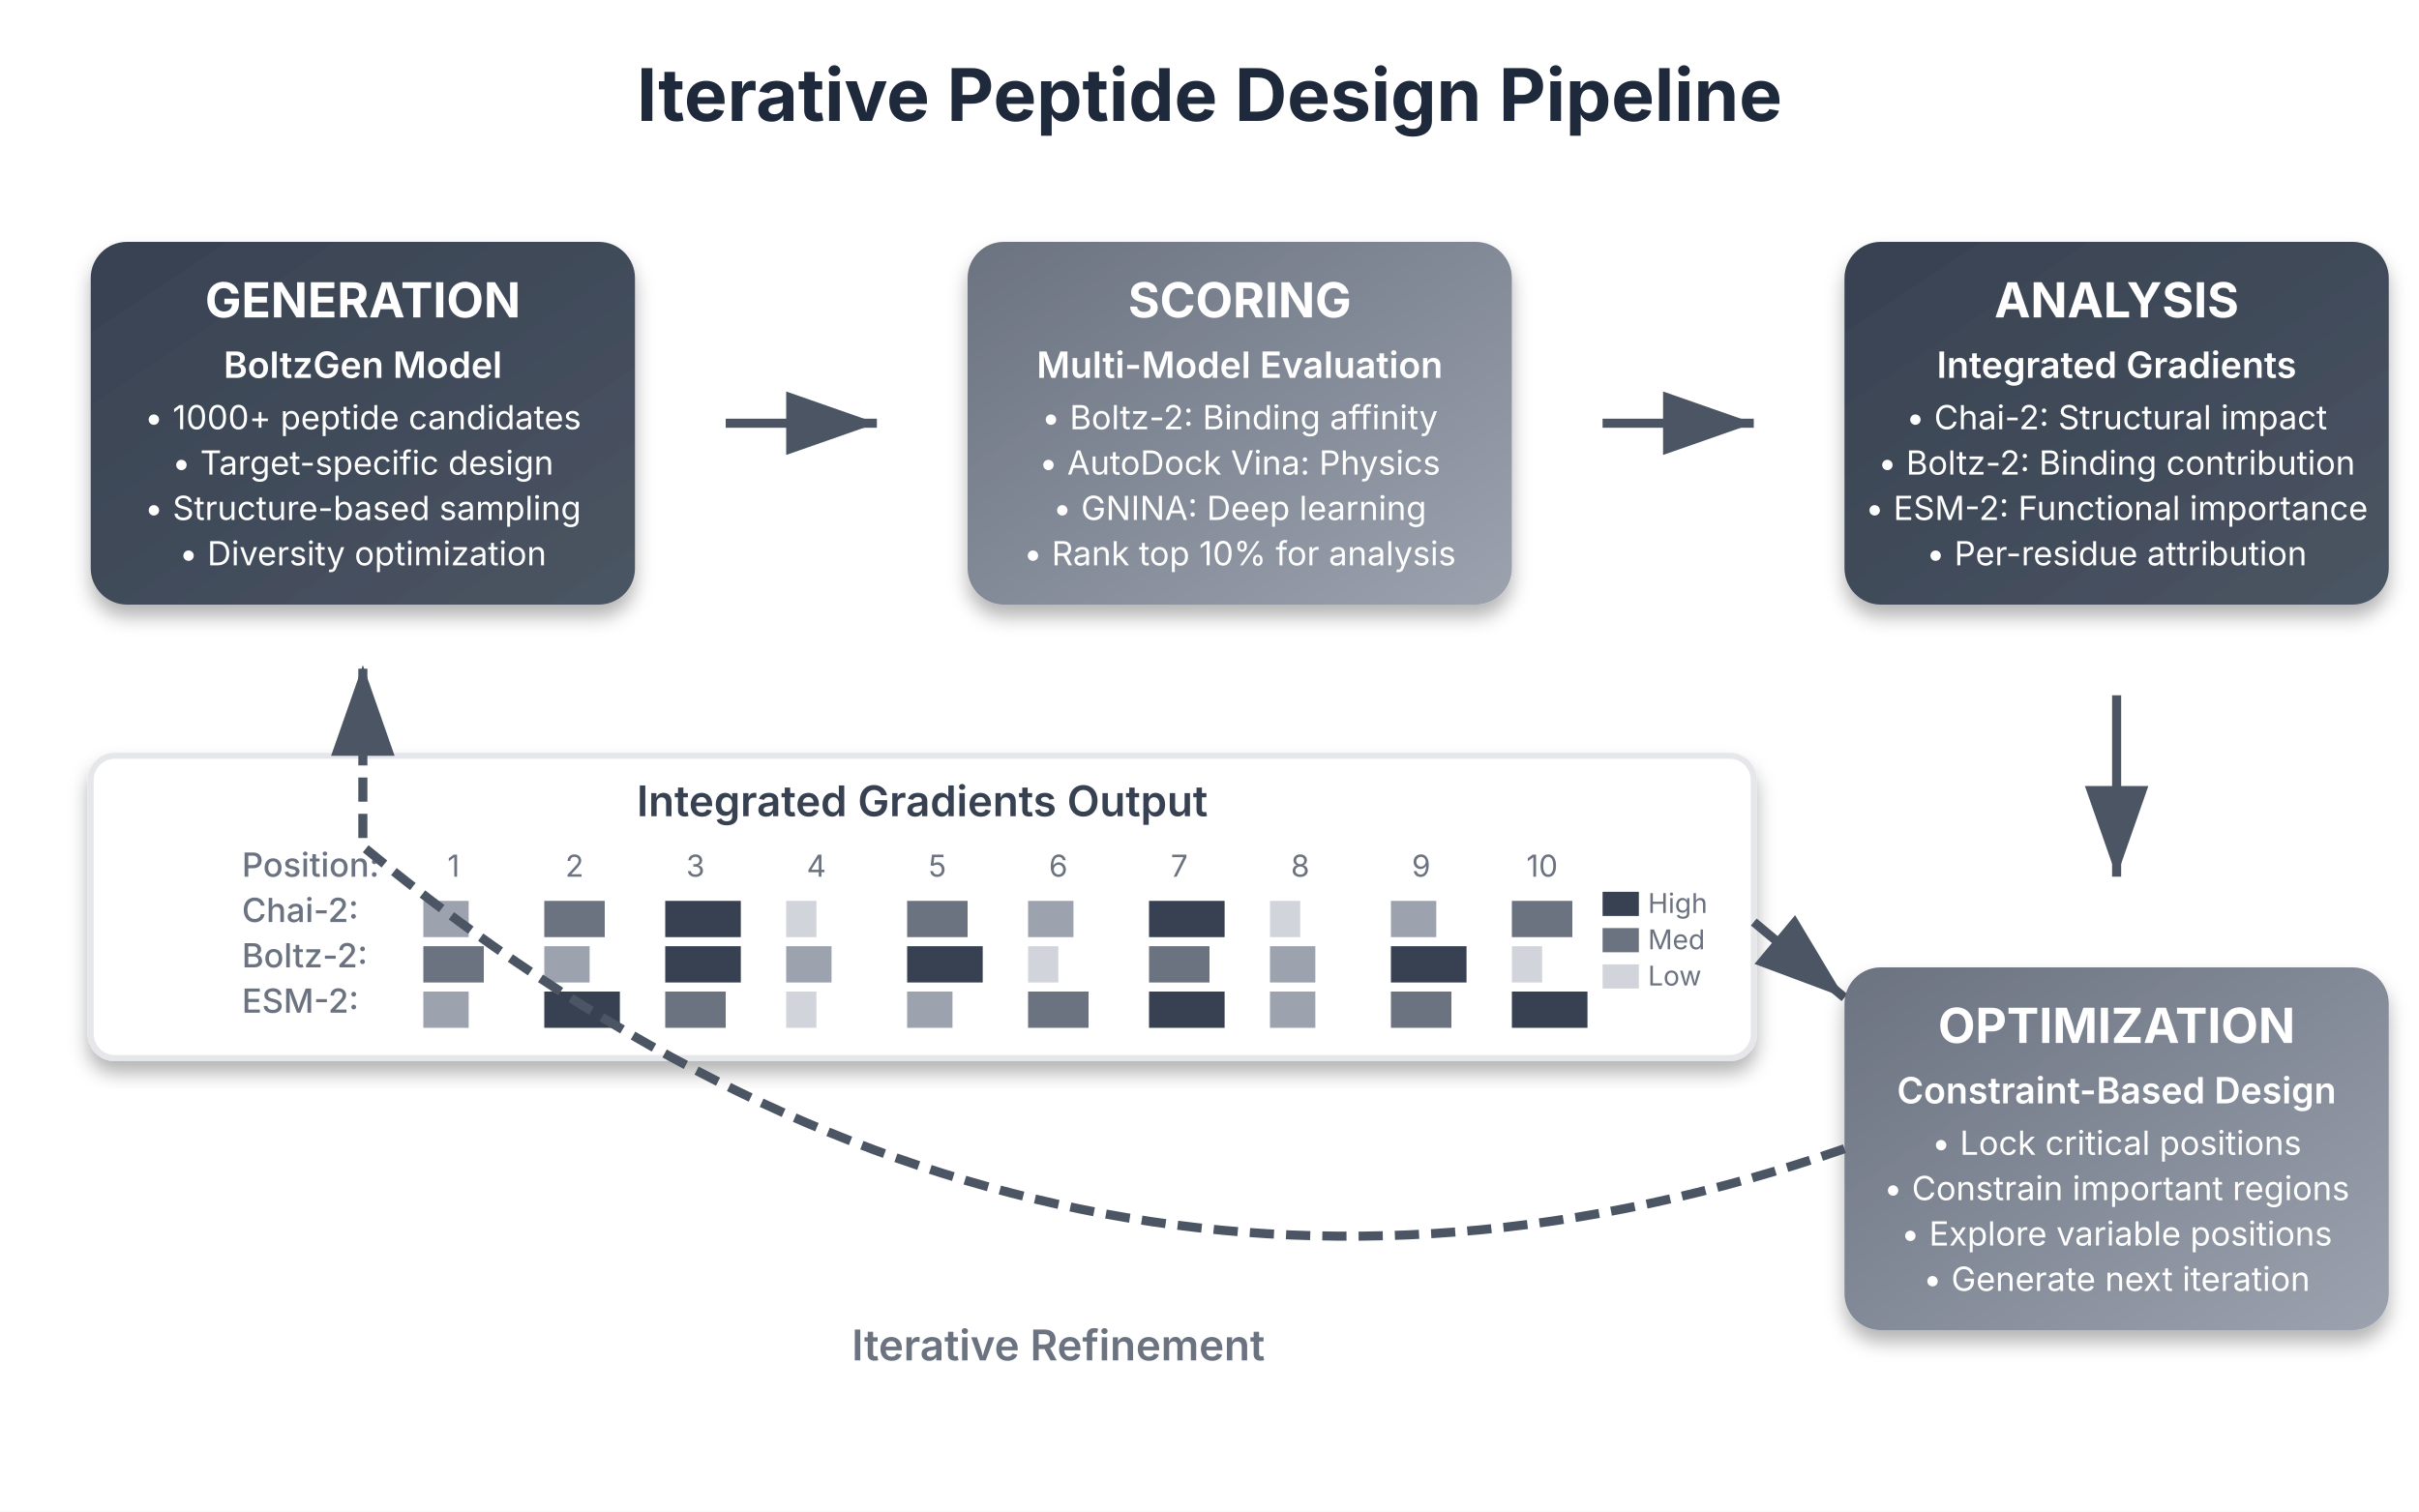
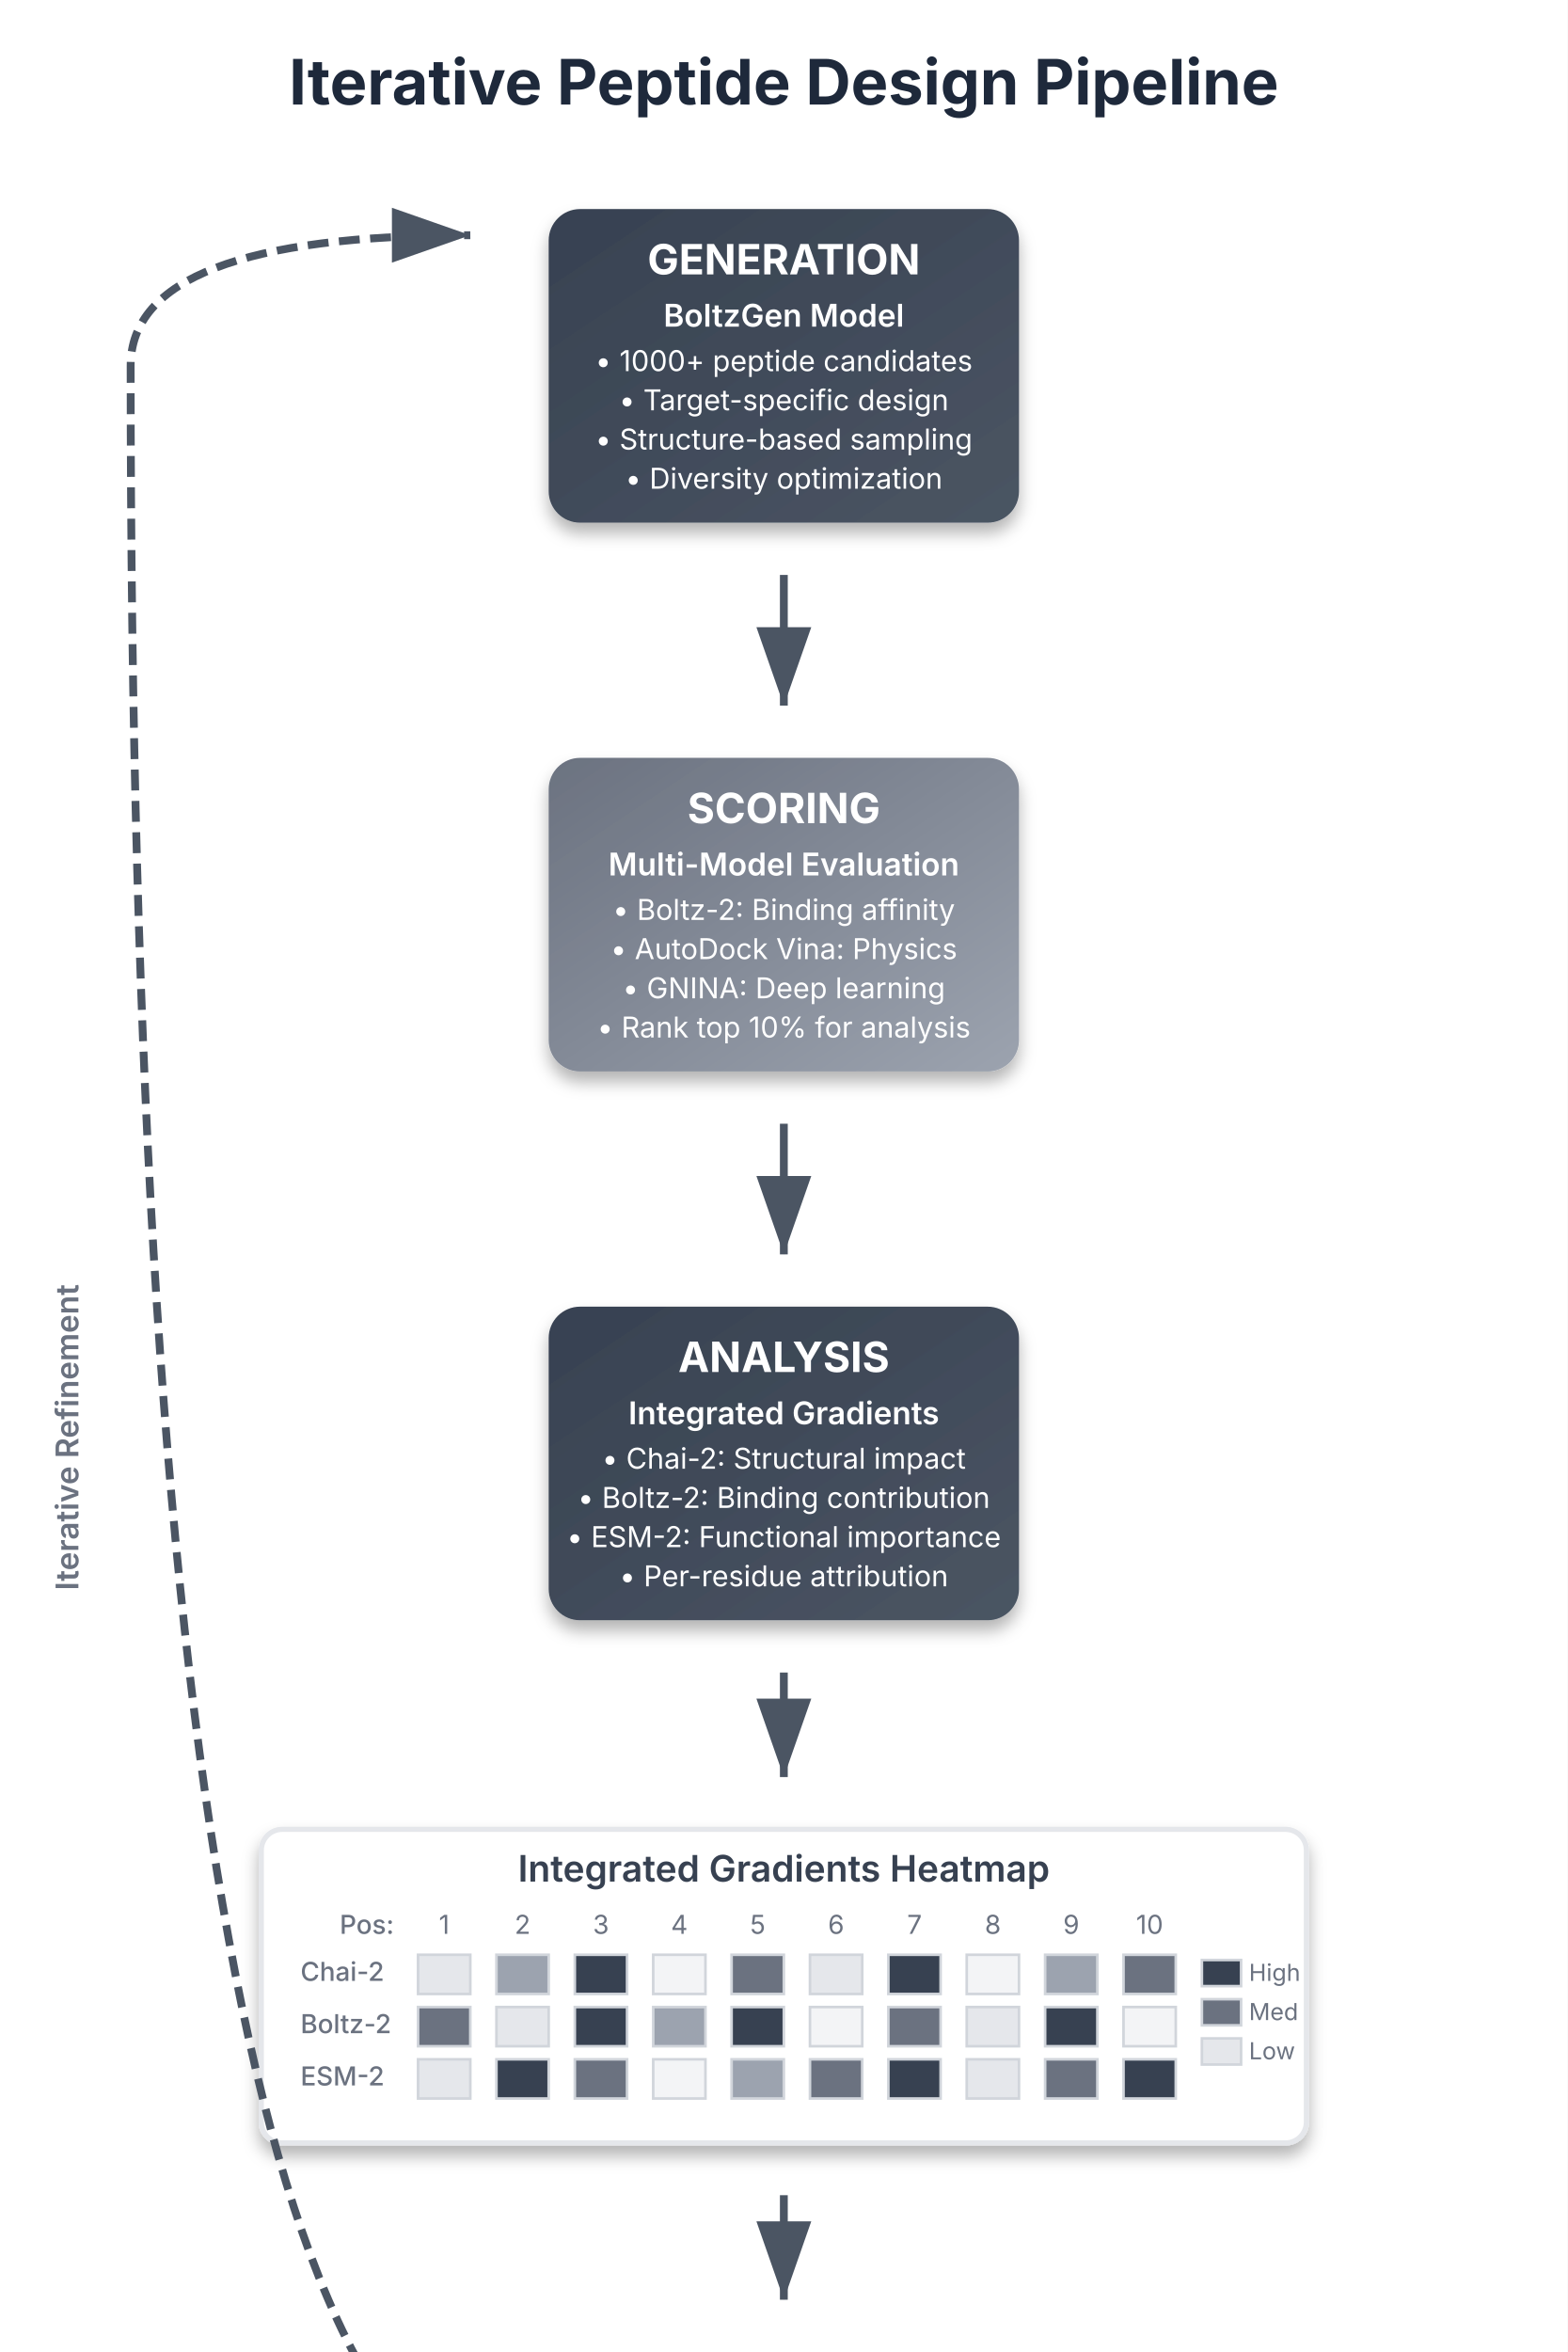
- <svg xmlns="http://www.w3.org/2000/svg" width="800" height="500" viewBox="0 0 800 500">
+ <svg xmlns="http://www.w3.org/2000/svg" width="600" height="900" viewBox="0 0 600 900">
  <defs>
    <linearGradient id="primaryGrad" x1="0%" y1="0%" x2="100%" y2="100%">
      <stop offset="0%" style="stop-color:#374151;stop-opacity:1" />
      <stop offset="100%" style="stop-color:#4B5563;stop-opacity:1" />
    </linearGradient>
    <linearGradient id="secondaryGrad" x1="0%" y1="0%" x2="100%" y2="100%">
      <stop offset="0%" style="stop-color:#6B7280;stop-opacity:1" />
      <stop offset="100%" style="stop-color:#9CA3AF;stop-opacity:1" />
    </linearGradient>
    <filter id="shadow">
      <feDropShadow dx="0" dy="4" stdDeviation="3" flood-opacity="0.3" />
    </filter>
  </defs>
-   <rect width="800" height="500" fill="#FFFFFF" />
-   <text x="400" y="40" text-anchor="middle" fill="#1E293B" font-family="Inter, sans-serif" font-size="24" font-weight="700">
+   <rect width="600" height="900" fill="#FFFFFF" />
+   <text x="300" y="40" text-anchor="middle" fill="#1E293B" font-family="Inter, sans-serif" font-size="24" font-weight="700">
    Iterative Peptide Design Pipeline
  </text>
-   <g transform="translate(30, 80)">
+   <g transform="translate(210, 80)">
    <rect width="180" height="120" rx="12" fill="url(#primaryGrad)" filter="url(#shadow)" />
    <text x="90" y="25" text-anchor="middle" fill="white" font-family="Inter, sans-serif" font-size="16" font-weight="700">
      GENERATION
    </text>
    <text x="90" y="45" text-anchor="middle" fill="white" font-family="Inter, sans-serif" font-size="12" font-weight="600">
      BoltzGen Model
    </text>
    <text x="90" y="62" text-anchor="middle" fill="white" font-family="Inter, sans-serif" font-size="11">
      • 1000+ peptide candidates
    </text>
    <text x="90" y="77" text-anchor="middle" fill="white" font-family="Inter, sans-serif" font-size="11">
      • Target-specific design
    </text>
    <text x="90" y="92" text-anchor="middle" fill="white" font-family="Inter, sans-serif" font-size="11">
      • Structure-based sampling
    </text>
    <text x="90" y="107" text-anchor="middle" fill="white" font-family="Inter, sans-serif" font-size="11">
      • Diversity optimization
    </text>
  </g>
-   <path d="M 240 140 L 290 140" stroke="#4B5563" stroke-width="3" fill="none" marker-end="url(#arrowhead)" />
-   <g transform="translate(320, 80)">
+   <path d="M 300 220 L 300 270" stroke="#4B5563" stroke-width="3" fill="none" marker-end="url(#arrowhead)" />
+   <g transform="translate(210, 290)">
    <rect width="180" height="120" rx="12" fill="url(#secondaryGrad)" filter="url(#shadow)" />
    <text x="90" y="25" text-anchor="middle" fill="white" font-family="Inter, sans-serif" font-size="16" font-weight="700">
      SCORING
    </text>
    <text x="90" y="45" text-anchor="middle" fill="white" font-family="Inter, sans-serif" font-size="12" font-weight="600">
      Multi-Model Evaluation
    </text>
    <text x="90" y="62" text-anchor="middle" fill="white" font-family="Inter, sans-serif" font-size="11">
      • Boltz-2: Binding affinity
    </text>
    <text x="90" y="77" text-anchor="middle" fill="white" font-family="Inter, sans-serif" font-size="11">
      • AutoDock Vina: Physics
    </text>
    <text x="90" y="92" text-anchor="middle" fill="white" font-family="Inter, sans-serif" font-size="11">
      • GNINA: Deep learning
    </text>
    <text x="90" y="107" text-anchor="middle" fill="white" font-family="Inter, sans-serif" font-size="11">
      • Rank top 10% for analysis
    </text>
  </g>
-   <path d="M 530 140 L 580 140" stroke="#4B5563" stroke-width="3" fill="none" marker-end="url(#arrowhead)" />
-   <g transform="translate(610, 80)">
+   <path d="M 300 430 L 300 480" stroke="#4B5563" stroke-width="3" fill="none" marker-end="url(#arrowhead)" />
+   <g transform="translate(210, 500)">
    <rect width="180" height="120" rx="12" fill="url(#primaryGrad)" filter="url(#shadow)" />
    <text x="90" y="25" text-anchor="middle" fill="white" font-family="Inter, sans-serif" font-size="16" font-weight="700">
      ANALYSIS
    </text>
    <text x="90" y="45" text-anchor="middle" fill="white" font-family="Inter, sans-serif" font-size="12" font-weight="600">
      Integrated Gradients
    </text>
    <text x="90" y="62" text-anchor="middle" fill="white" font-family="Inter, sans-serif" font-size="11">
      • Chai-2: Structural impact
    </text>
    <text x="90" y="77" text-anchor="middle" fill="white" font-family="Inter, sans-serif" font-size="11">
      • Boltz-2: Binding contribution
    </text>
    <text x="90" y="92" text-anchor="middle" fill="white" font-family="Inter, sans-serif" font-size="11">
      • ESM-2: Functional importance
    </text>
    <text x="90" y="107" text-anchor="middle" fill="white" font-family="Inter, sans-serif" font-size="11">
      • Per-residue attribution
    </text>
  </g>
-   <g transform="translate(30, 250)">
-     <rect width="550" height="100" rx="8" fill="white" stroke="#E5E7EB" stroke-width="2" filter="url(#shadow)" />
-     <text x="275" y="20" text-anchor="middle" fill="#374151" font-family="Inter, sans-serif" font-size="14" font-weight="600">
-       Integrated Gradients Output
+   <path d="M 300 640 L 300 680" stroke="#4B5563" stroke-width="3" fill="none" marker-end="url(#arrowhead)" />
+   <g transform="translate(100, 700)">
+     <rect width="400" height="120" rx="8" fill="white" stroke="#E5E7EB" stroke-width="2" filter="url(#shadow)" />
+     <text x="200" y="20" text-anchor="middle" fill="#374151" font-family="Inter, sans-serif" font-size="14" font-weight="600">
+       Integrated Gradients Heatmap
    </text>
-     <text x="50" y="40" fill="#6B7280" font-family="Inter, sans-serif" font-size="11" font-weight="500">Position:</text>
-     <text x="120" y="40" text-anchor="middle" fill="#6B7280" font-family="Inter, sans-serif" font-size="10">1</text>
-     <text x="160" y="40" text-anchor="middle" fill="#6B7280" font-family="Inter, sans-serif" font-size="10">2</text>
-     <text x="200" y="40" text-anchor="middle" fill="#6B7280" font-family="Inter, sans-serif" font-size="10">3</text>
-     <text x="240" y="40" text-anchor="middle" fill="#6B7280" font-family="Inter, sans-serif" font-size="10">4</text>
-     <text x="280" y="40" text-anchor="middle" fill="#6B7280" font-family="Inter, sans-serif" font-size="10">5</text>
-     <text x="320" y="40" text-anchor="middle" fill="#6B7280" font-family="Inter, sans-serif" font-size="10">6</text>
-     <text x="360" y="40" text-anchor="middle" fill="#6B7280" font-family="Inter, sans-serif" font-size="10">7</text>
-     <text x="400" y="40" text-anchor="middle" fill="#6B7280" font-family="Inter, sans-serif" font-size="10">8</text>
-     <text x="440" y="40" text-anchor="middle" fill="#6B7280" font-family="Inter, sans-serif" font-size="10">9</text>
-     <text x="480" y="40" text-anchor="middle" fill="#6B7280" font-family="Inter, sans-serif" font-size="10">10</text>
-     <text x="50" y="55" fill="#6B7280" font-family="Inter, sans-serif" font-size="11" font-weight="500">Chai-2:</text>
-     <rect x="110" y="48" width="15" height="12" fill="#9CA3AF" />
-     <rect x="150" y="48" width="20" height="12" fill="#6B7280" />
-     <rect x="190" y="48" width="25" height="12" fill="#374151" />
-     <rect x="230" y="48" width="10" height="12" fill="#D1D5DB" />
-     <rect x="270" y="48" width="20" height="12" fill="#6B7280" />
-     <rect x="310" y="48" width="15" height="12" fill="#9CA3AF" />
-     <rect x="350" y="48" width="25" height="12" fill="#374151" />
-     <rect x="390" y="48" width="10" height="12" fill="#D1D5DB" />
-     <rect x="430" y="48" width="15" height="12" fill="#9CA3AF" />
-     <rect x="470" y="48" width="20" height="12" fill="#6B7280" />
-     <text x="50" y="70" fill="#6B7280" font-family="Inter, sans-serif" font-size="11" font-weight="500">Boltz-2:</text>
-     <rect x="110" y="63" width="20" height="12" fill="#6B7280" />
-     <rect x="150" y="63" width="15" height="12" fill="#9CA3AF" />
-     <rect x="190" y="63" width="25" height="12" fill="#374151" />
-     <rect x="230" y="63" width="15" height="12" fill="#9CA3AF" />
-     <rect x="270" y="63" width="25" height="12" fill="#374151" />
-     <rect x="310" y="63" width="10" height="12" fill="#D1D5DB" />
-     <rect x="350" y="63" width="20" height="12" fill="#6B7280" />
-     <rect x="390" y="63" width="15" height="12" fill="#9CA3AF" />
-     <rect x="430" y="63" width="25" height="12" fill="#374151" />
-     <rect x="470" y="63" width="10" height="12" fill="#D1D5DB" />
-     <text x="50" y="85" fill="#6B7280" font-family="Inter, sans-serif" font-size="11" font-weight="500">ESM-2:</text>
-     <rect x="110" y="78" width="15" height="12" fill="#9CA3AF" />
-     <rect x="150" y="78" width="25" height="12" fill="#374151" />
-     <rect x="190" y="78" width="20" height="12" fill="#6B7280" />
-     <rect x="230" y="78" width="10" height="12" fill="#D1D5DB" />
-     <rect x="270" y="78" width="15" height="12" fill="#9CA3AF" />
-     <rect x="310" y="78" width="20" height="12" fill="#6B7280" />
-     <rect x="350" y="78" width="25" height="12" fill="#374151" />
-     <rect x="390" y="78" width="15" height="12" fill="#9CA3AF" />
-     <rect x="430" y="78" width="20" height="12" fill="#6B7280" />
-     <rect x="470" y="78" width="25" height="12" fill="#374151" />
-     <g transform="translate(500, 45)">
-       <rect x="0" y="0" width="12" height="8" fill="#374151" />
-       <text x="15" y="7" fill="#6B7280" font-family="Inter, sans-serif" font-size="9">High</text>
-       <rect x="0" y="12" width="12" height="8" fill="#6B7280" />
-       <text x="15" y="19" fill="#6B7280" font-family="Inter, sans-serif" font-size="9">Med</text>
-       <rect x="0" y="24" width="12" height="8" fill="#D1D5DB" />
-       <text x="15" y="31" fill="#6B7280" font-family="Inter, sans-serif" font-size="9">Low</text>
+     <text x="30" y="40" fill="#6B7280" font-family="Inter, sans-serif" font-size="10" font-weight="500">Pos:</text>
+     <text x="70" y="40" text-anchor="middle" fill="#6B7280" font-family="Inter, sans-serif" font-size="10">1</text>
+     <text x="100" y="40" text-anchor="middle" fill="#6B7280" font-family="Inter, sans-serif" font-size="10">2</text>
+     <text x="130" y="40" text-anchor="middle" fill="#6B7280" font-family="Inter, sans-serif" font-size="10">3</text>
+     <text x="160" y="40" text-anchor="middle" fill="#6B7280" font-family="Inter, sans-serif" font-size="10">4</text>
+     <text x="190" y="40" text-anchor="middle" fill="#6B7280" font-family="Inter, sans-serif" font-size="10">5</text>
+     <text x="220" y="40" text-anchor="middle" fill="#6B7280" font-family="Inter, sans-serif" font-size="10">6</text>
+     <text x="250" y="40" text-anchor="middle" fill="#6B7280" font-family="Inter, sans-serif" font-size="10">7</text>
+     <text x="280" y="40" text-anchor="middle" fill="#6B7280" font-family="Inter, sans-serif" font-size="10">8</text>
+     <text x="310" y="40" text-anchor="middle" fill="#6B7280" font-family="Inter, sans-serif" font-size="10">9</text>
+     <text x="340" y="40" text-anchor="middle" fill="#6B7280" font-family="Inter, sans-serif" font-size="10">10</text>
+     <text x="15" y="58" fill="#6B7280" font-family="Inter, sans-serif" font-size="10" font-weight="500">Chai-2</text>
+     <rect x="60" y="48" width="20" height="15" fill="#E5E7EB" stroke="#D1D5DB" />
+     <rect x="90" y="48" width="20" height="15" fill="#9CA3AF" stroke="#D1D5DB" />
+     <rect x="120" y="48" width="20" height="15" fill="#374151" stroke="#D1D5DB" />
+     <rect x="150" y="48" width="20" height="15" fill="#F3F4F6" stroke="#D1D5DB" />
+     <rect x="180" y="48" width="20" height="15" fill="#6B7280" stroke="#D1D5DB" />
+     <rect x="210" y="48" width="20" height="15" fill="#E5E7EB" stroke="#D1D5DB" />
+     <rect x="240" y="48" width="20" height="15" fill="#374151" stroke="#D1D5DB" />
+     <rect x="270" y="48" width="20" height="15" fill="#F3F4F6" stroke="#D1D5DB" />
+     <rect x="300" y="48" width="20" height="15" fill="#9CA3AF" stroke="#D1D5DB" />
+     <rect x="330" y="48" width="20" height="15" fill="#6B7280" stroke="#D1D5DB" />
+     <text x="15" y="78" fill="#6B7280" font-family="Inter, sans-serif" font-size="10" font-weight="500">Boltz-2</text>
+     <rect x="60" y="68" width="20" height="15" fill="#6B7280" stroke="#D1D5DB" />
+     <rect x="90" y="68" width="20" height="15" fill="#E5E7EB" stroke="#D1D5DB" />
+     <rect x="120" y="68" width="20" height="15" fill="#374151" stroke="#D1D5DB" />
+     <rect x="150" y="68" width="20" height="15" fill="#9CA3AF" stroke="#D1D5DB" />
+     <rect x="180" y="68" width="20" height="15" fill="#374151" stroke="#D1D5DB" />
+     <rect x="210" y="68" width="20" height="15" fill="#F3F4F6" stroke="#D1D5DB" />
+     <rect x="240" y="68" width="20" height="15" fill="#6B7280" stroke="#D1D5DB" />
+     <rect x="270" y="68" width="20" height="15" fill="#E5E7EB" stroke="#D1D5DB" />
+     <rect x="300" y="68" width="20" height="15" fill="#374151" stroke="#D1D5DB" />
+     <rect x="330" y="68" width="20" height="15" fill="#F3F4F6" stroke="#D1D5DB" />
+     <text x="15" y="98" fill="#6B7280" font-family="Inter, sans-serif" font-size="10" font-weight="500">ESM-2</text>
+     <rect x="60" y="88" width="20" height="15" fill="#E5E7EB" stroke="#D1D5DB" />
+     <rect x="90" y="88" width="20" height="15" fill="#374151" stroke="#D1D5DB" />
+     <rect x="120" y="88" width="20" height="15" fill="#6B7280" stroke="#D1D5DB" />
+     <rect x="150" y="88" width="20" height="15" fill="#F3F4F6" stroke="#D1D5DB" />
+     <rect x="180" y="88" width="20" height="15" fill="#9CA3AF" stroke="#D1D5DB" />
+     <rect x="210" y="88" width="20" height="15" fill="#6B7280" stroke="#D1D5DB" />
+     <rect x="240" y="88" width="20" height="15" fill="#374151" stroke="#D1D5DB" />
+     <rect x="270" y="88" width="20" height="15" fill="#E5E7EB" stroke="#D1D5DB" />
+     <rect x="300" y="88" width="20" height="15" fill="#6B7280" stroke="#D1D5DB" />
+     <rect x="330" y="88" width="20" height="15" fill="#374151" stroke="#D1D5DB" />
+     <g transform="translate(360, 50)">
+       <rect x="0" y="0" width="15" height="10" fill="#374151" stroke="#D1D5DB" />
+       <text x="18" y="8" fill="#6B7280" font-family="Inter, sans-serif" font-size="9">High</text>
+       <rect x="0" y="15" width="15" height="10" fill="#6B7280" stroke="#D1D5DB" />
+       <text x="18" y="23" fill="#6B7280" font-family="Inter, sans-serif" font-size="9">Med</text>
+       <rect x="0" y="30" width="15" height="10" fill="#E5E7EB" stroke="#D1D5DB" />
+       <text x="18" y="38" fill="#6B7280" font-family="Inter, sans-serif" font-size="9">Low</text>
    </g>
  </g>
-   <path d="M 700 230 L 700 290" stroke="#4B5563" stroke-width="3" fill="none" marker-end="url(#arrowhead)" />
-   <path d="M 580 305 L 610 330" stroke="#4B5563" stroke-width="3" fill="none" marker-end="url(#arrowhead)" />
-   <g transform="translate(610, 320)">
+   <path d="M 300 840 L 300 880" stroke="#4B5563" stroke-width="3" fill="none" marker-end="url(#arrowhead)" />
+   <g transform="translate(210, 900)">
    <rect width="180" height="120" rx="12" fill="url(#secondaryGrad)" filter="url(#shadow)" />
    <text x="90" y="25" text-anchor="middle" fill="white" font-family="Inter, sans-serif" font-size="16" font-weight="700">
      OPTIMIZATION
    </text>
    <text x="90" y="45" text-anchor="middle" fill="white" font-family="Inter, sans-serif" font-size="12" font-weight="600">
      Constraint-Based Design
    </text>
    <text x="90" y="62" text-anchor="middle" fill="white" font-family="Inter, sans-serif" font-size="11">
      • Lock critical positions
    </text>
    <text x="90" y="77" text-anchor="middle" fill="white" font-family="Inter, sans-serif" font-size="11">
      • Constrain important regions
    </text>
    <text x="90" y="92" text-anchor="middle" fill="white" font-family="Inter, sans-serif" font-size="11">
      • Explore variable positions
    </text>
    <text x="90" y="107" text-anchor="middle" fill="white" font-family="Inter, sans-serif" font-size="11">
      • Generate next iteration
    </text>
  </g>
-   <path d="M 610 380 Q 350 470 120 280 Q 120 230 120 220" stroke="#4B5563" stroke-width="3" fill="none" marker-end="url(#arrowhead)" stroke-dasharray="8,4" />
-   <text x="350" y="450" text-anchor="middle" fill="#6B7280" font-family="Inter, sans-serif" font-size="14" font-weight="600">
+   <path d="M 210 960 Q 50 960 50 140 Q 50 90 180 90" stroke="#4B5563" stroke-width="3" fill="none" marker-end="url(#arrowhead)" stroke-dasharray="8,4" />
+   <text x="30" y="550" text-anchor="middle" fill="#6B7280" font-family="Inter, sans-serif" font-size="12" font-weight="600" transform="rotate(-90 30 550)">
    Iterative Refinement
  </text>
  <defs>
    <marker id="arrowhead" markerWidth="10" markerHeight="7" refX="10" refY="3.5" orient="auto">
      <polygon points="0 0, 10 3.5, 0 7" fill="#4B5563" />
    </marker>
  </defs>
</svg>
